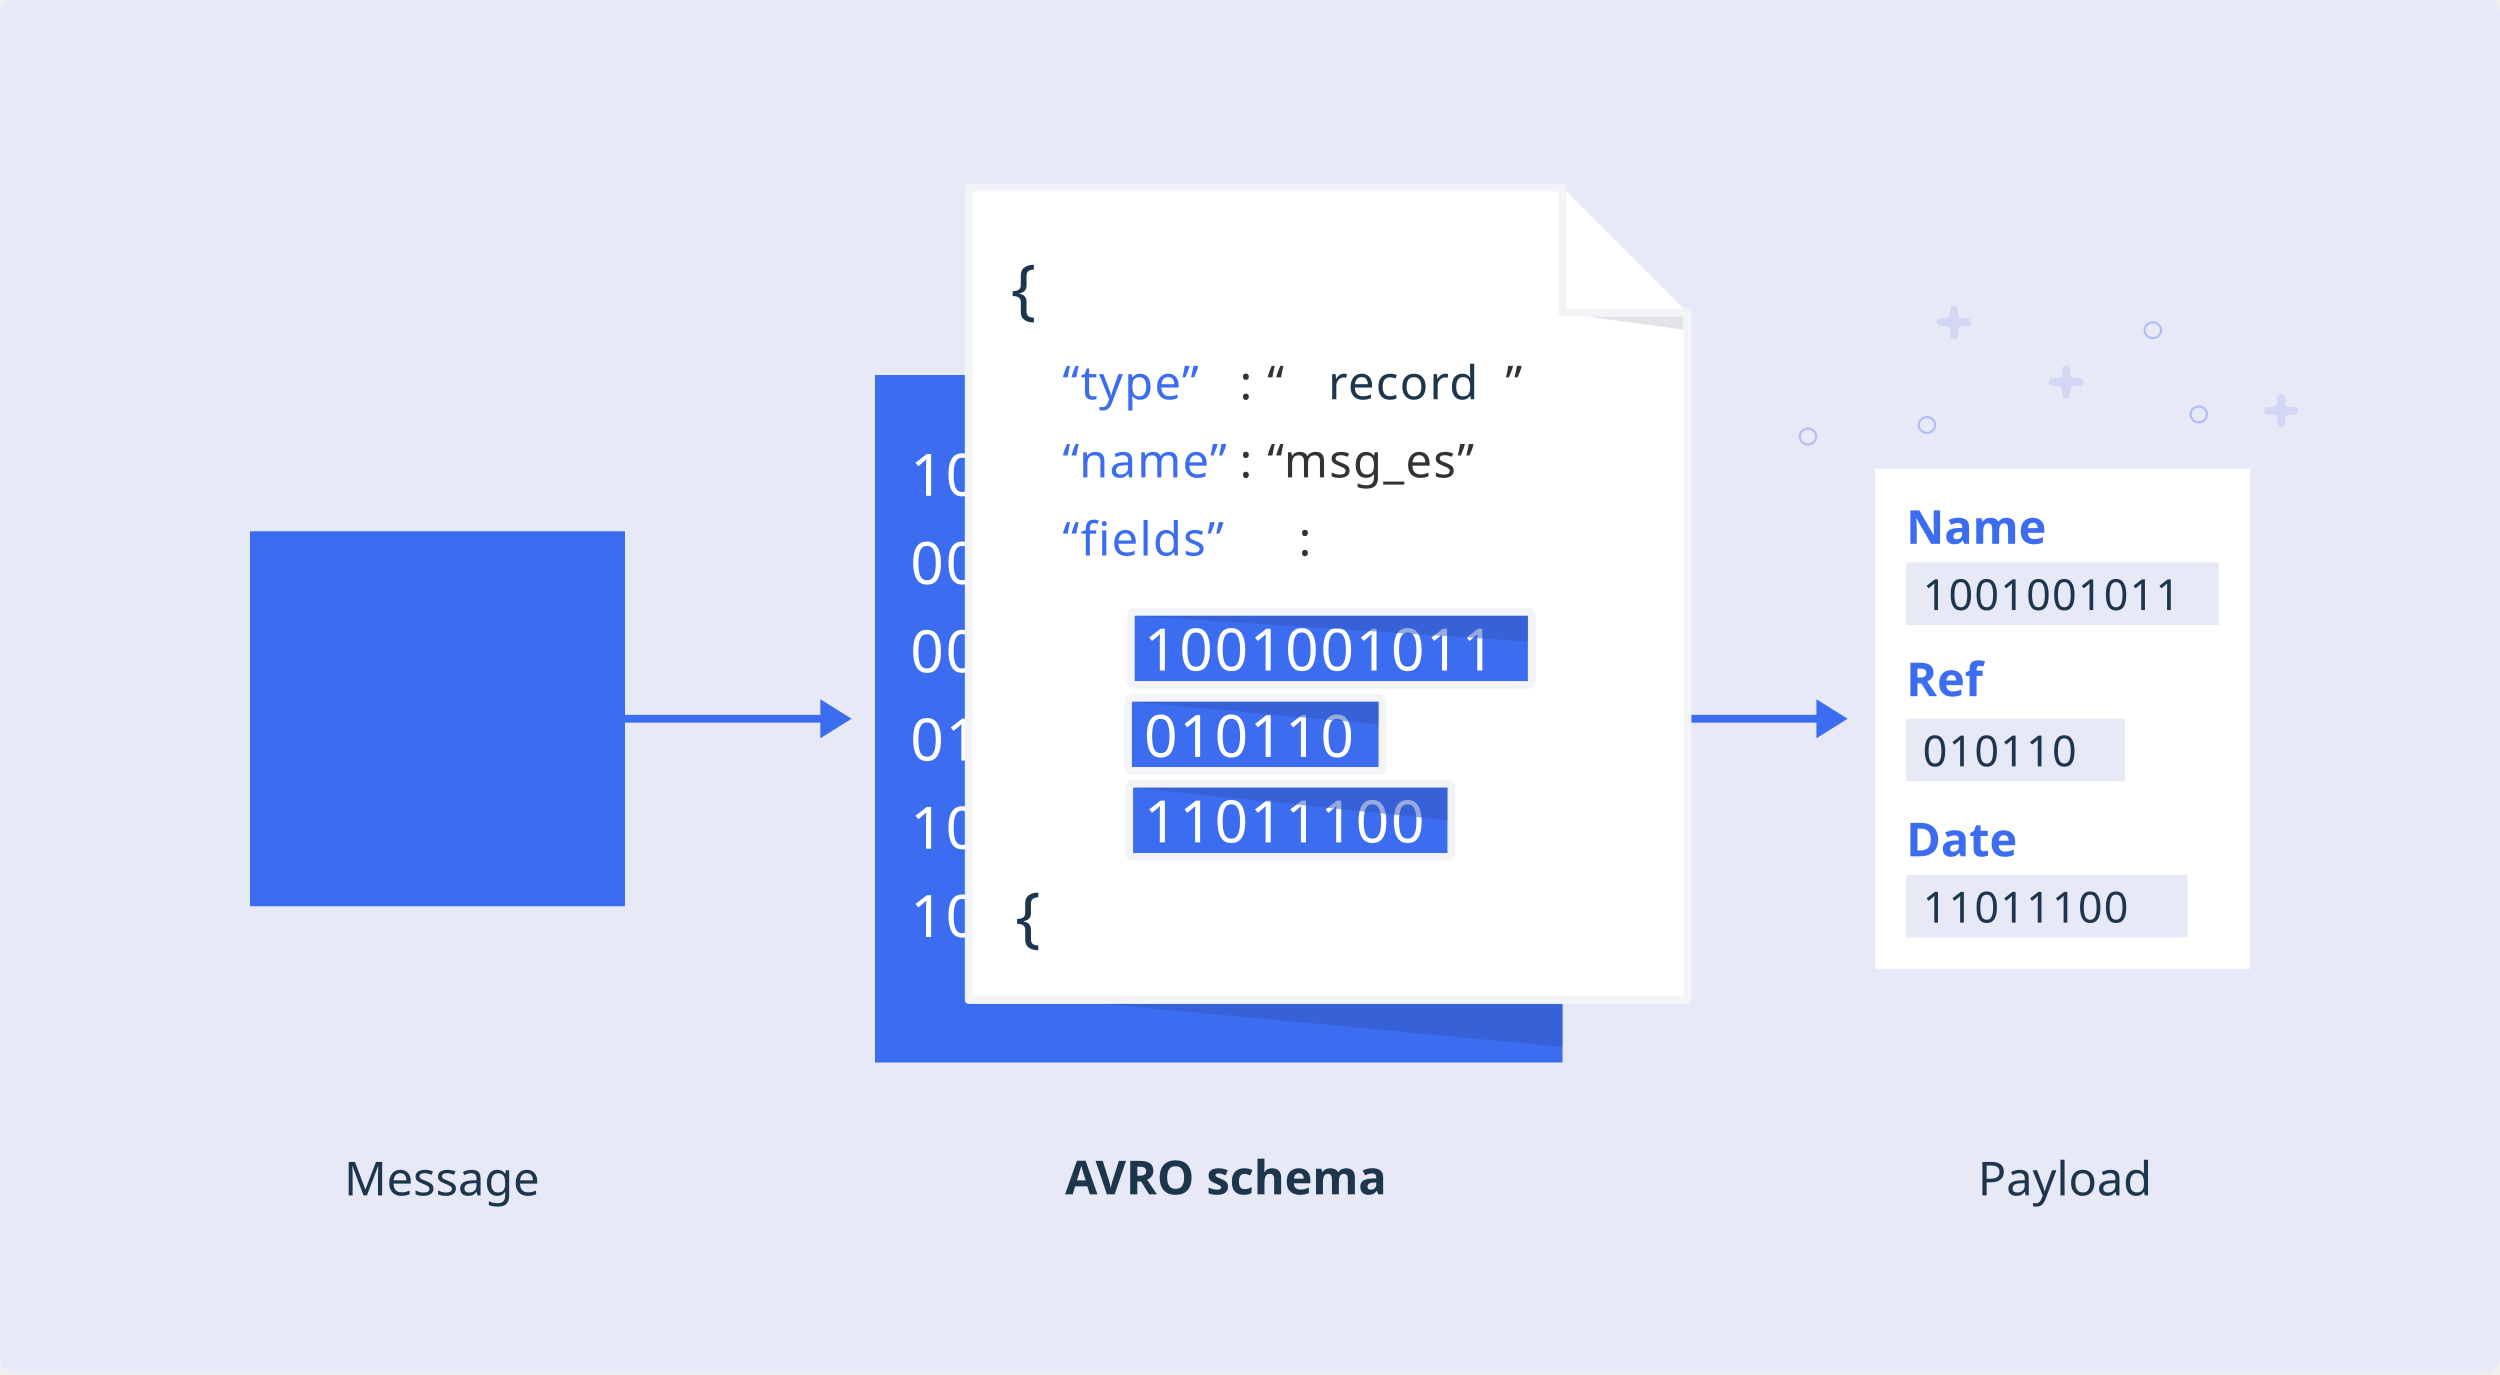
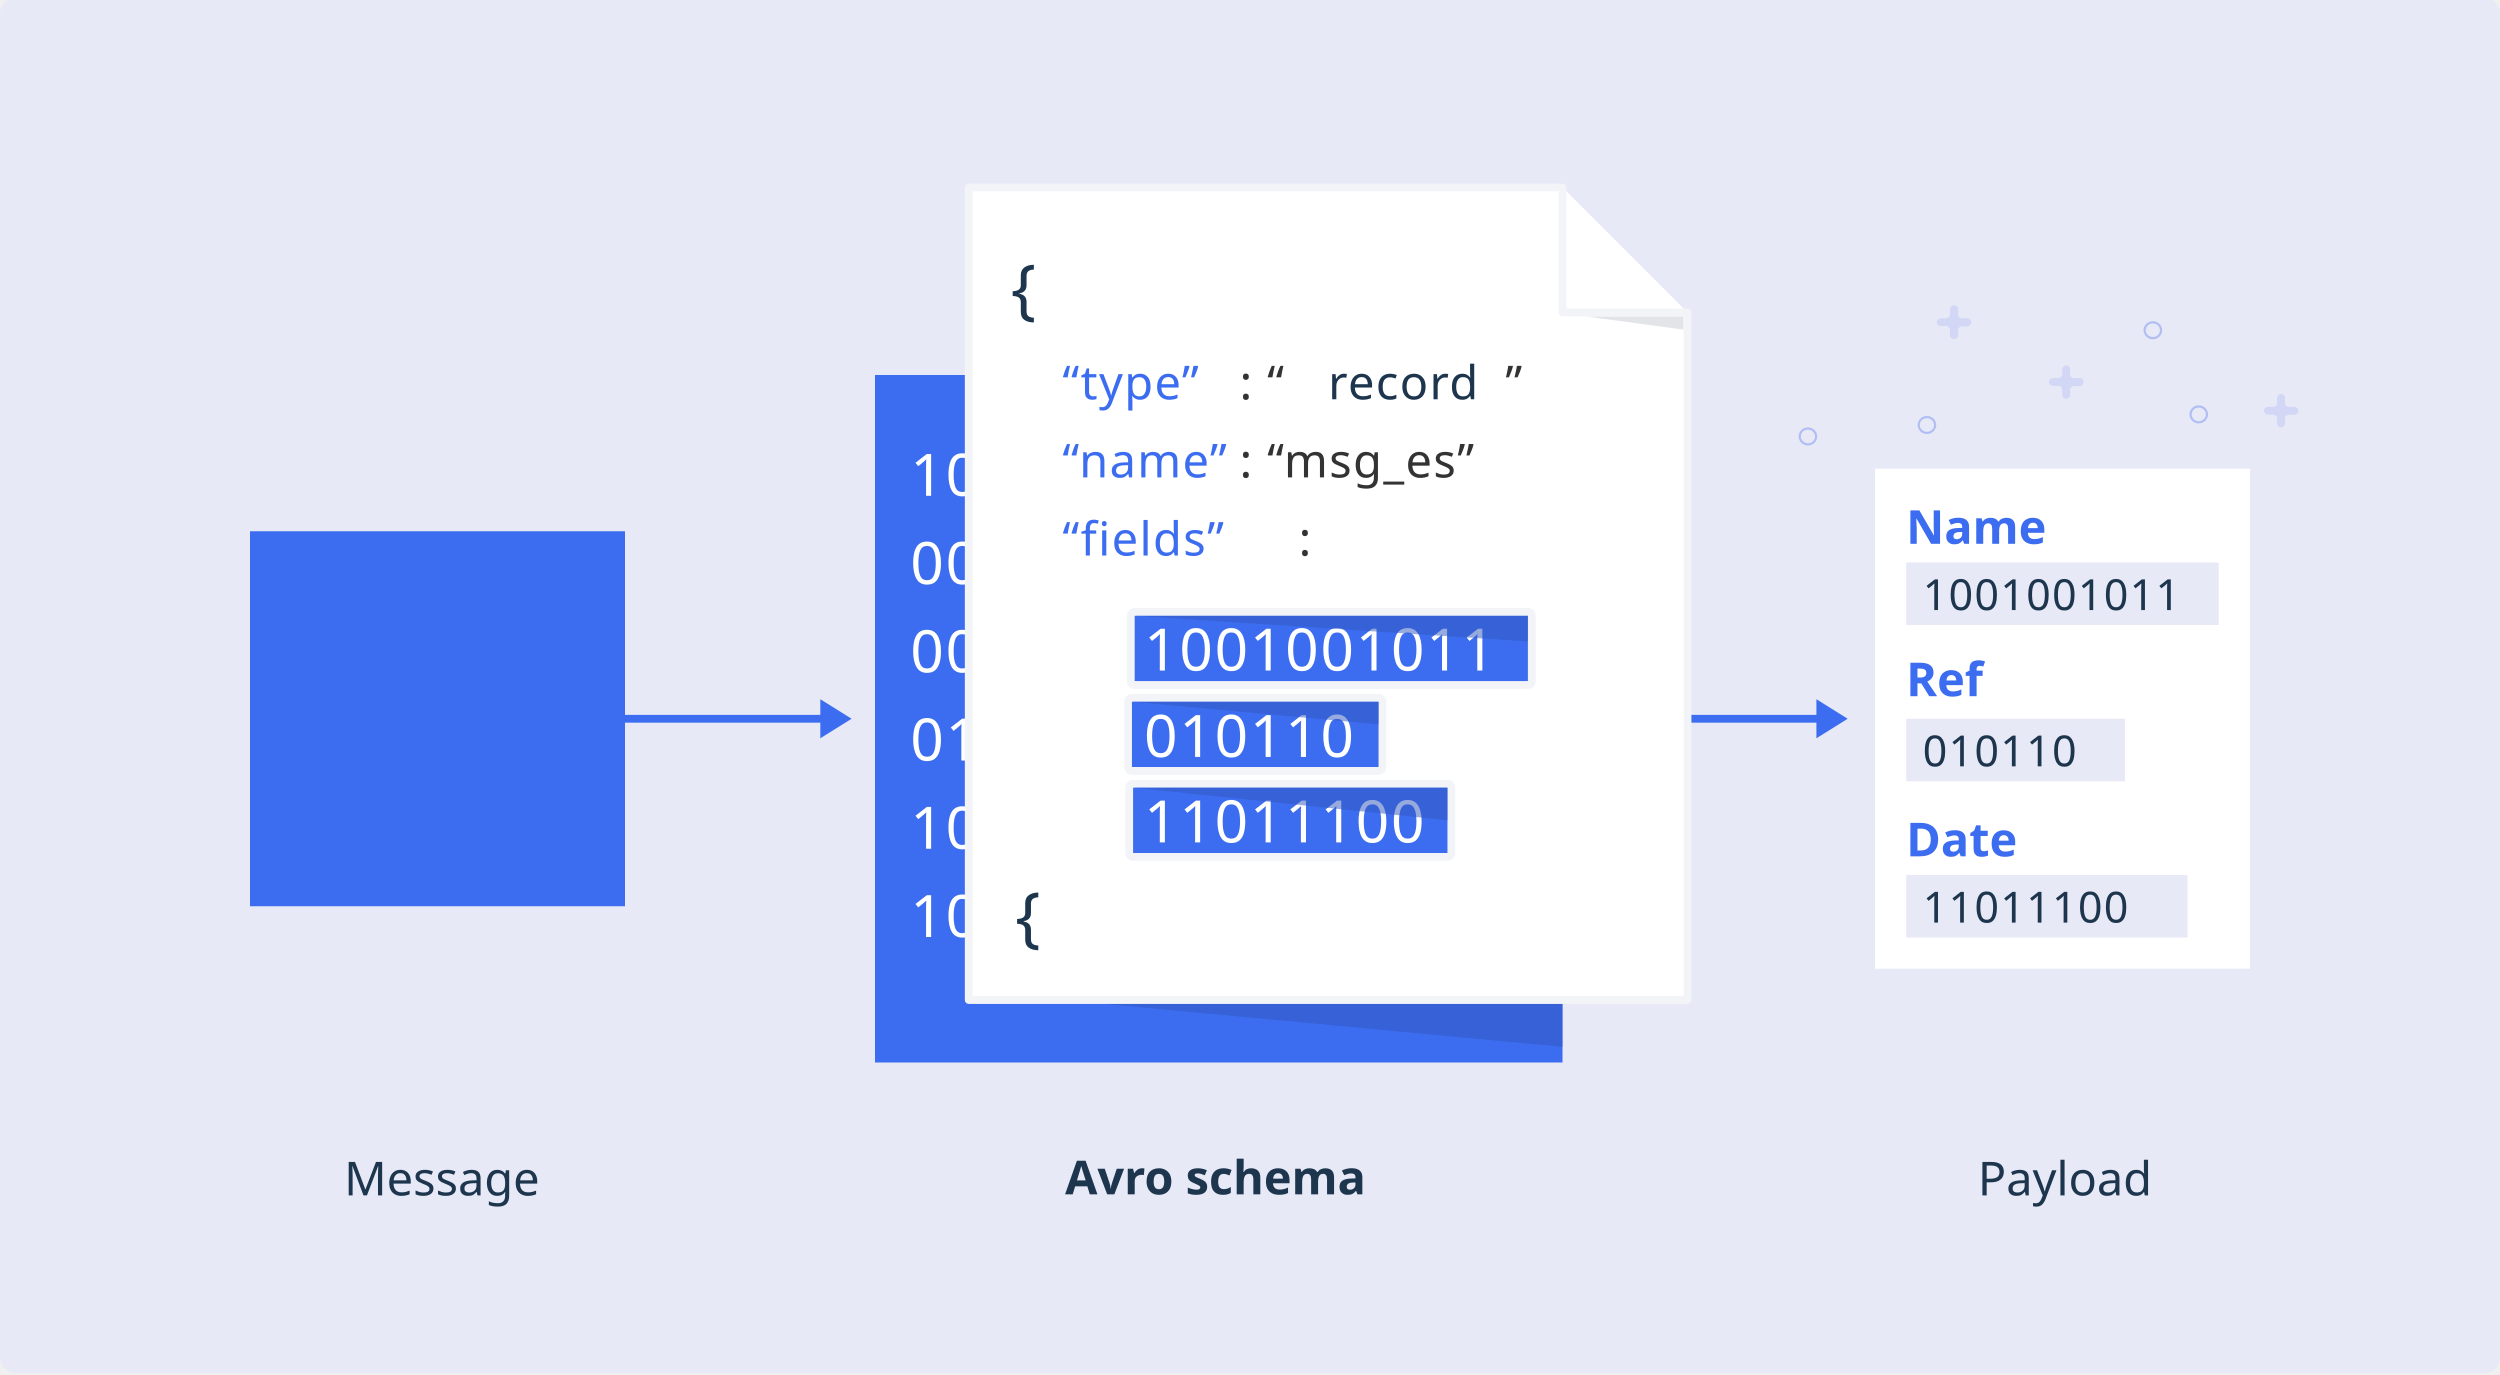
<svg xmlns="http://www.w3.org/2000/svg" width="640" height="352" viewBox="0 0 640 352">
  <defs>
    <style nonce="{{ styleNonce }}">
      .cls-1, .cls-18, .cls-4, .cls-9 {
        fill: none;
      }

      .cls-11, .cls-15, .cls-17, .cls-2, .cls-21, .cls-22, .cls-24 {
        fill: #1d364d;
      }

      .cls-2 {
        clip-rule: evenodd;
      }

      .cls-3 {
        fill: #e7e9f7;
      }

      .cls-4 {
        stroke: #b0bef3;
        stroke-miterlimit: 10;
        stroke-width: 0.56px;
      }

      .cls-5 {
        fill: #d1d7f4;
      }

      .cls-13, .cls-20, .cls-6 {
        fill: #3c6df0;
      }

      .cls-7 {
        font-size: 15px;
        letter-spacing: 0.03em;
      }

      .cls-7, .cls-8 {
        fill: #fff;
      }

      .cls-13, .cls-17, .cls-21, .cls-7 {
        font-family: IBMPlexMono, IBM Plex Mono;
      }

      .cls-9 {
        stroke: #3c6df0;
      }

      .cls-18, .cls-9 {
        stroke-linecap: round;
        stroke-linejoin: round;
        stroke-width: 2px;
      }

      .cls-10 {
        fill: #2f56bd;
        opacity: 0.5;
      }

      .cls-11, .cls-13, .cls-20, .cls-22 {
        font-size: 12px;
      }

      .cls-11 {
        font-family: IBMPlexSans, IBM Plex Sans;
      }

      .cls-12 {
        fill: #e2e4e8;
      }

      .cls-13 {
        letter-spacing: 0.03em;
      }

      .cls-14, .cls-16 {
        fill: #333;
      }

      .cls-16 {
        letter-spacing: 0.03em;
      }

      .cls-17 {
        font-size: 16.94px;
        letter-spacing: 0.03em;
      }

      .cls-18 {
        stroke: #f2f4f8;
      }

      .cls-19 {
        fill: #f2f4f8;
      }

      .cls-20, .cls-22 {
        font-family: IBMPlexSans-SemiBold, IBM Plex Sans;
        font-weight: 600;
      }

      .cls-21 {
        font-size: 11px;
        letter-spacing: 0.03em;
      }

      .cls-23 {
        clip-path: url(#clip-path);
      }

      .cls-24 {
        fill-rule: evenodd;
      }

      .cls-25 {
        clip-path: url(#clip-path-2);
      }
    </style>
    <clipPath id="clip-path">
      <path class="cls-1" d="M977.69,110a1.5,1.5,0,1,1,1.5-1.5A1.5,1.5,0,0,1,977.69,110Zm-6,0h-3v-3h3Zm-7.5-1.5a1.5,1.5,0,1,1-1.5-1.5A1.5,1.5,0,0,1,964.19,108.5ZM962.69,92h15v4.5h-15Zm15.75,13.6v-3.1a1.5,1.5,0,0,0-1.5-1.5h-6V98h6.75a1.5,1.5,0,0,0,1.5-1.5V92a1.5,1.5,0,0,0-1.5-1.5h-15a1.5,1.5,0,0,0-1.5,1.5v4.5a1.5,1.5,0,0,0,1.5,1.5h6.75v3h-6a1.5,1.5,0,0,0-1.5,1.5v3.1a3,3,0,1,0,1.5,0v-3.1h6v3h-2.25v6h6v-6h-2.25v-3h6v3.1a3,3,0,1,0,1.5,0ZM964.94,95a.75.75,0,1,0-.75-.75A.76.76,0,0,0,964.94,95Z" />
    </clipPath>
    <clipPath id="clip-path-2">
      <path class="cls-2" d="M977.69,110a1.5,1.5,0,1,1,1.5-1.5A1.5,1.5,0,0,1,977.69,110Zm-6,0h-3v-3h3Zm-7.5-1.5a1.5,1.5,0,1,1-1.5-1.5A1.5,1.5,0,0,1,964.19,108.5ZM962.69,92h15v4.5h-15Zm15.75,13.6v-3.1a1.5,1.5,0,0,0-1.5-1.5h-6V98h6.75a1.5,1.5,0,0,0,1.5-1.5V92a1.5,1.5,0,0,0-1.5-1.5h-15a1.5,1.5,0,0,0-1.5,1.5v4.5a1.5,1.5,0,0,0,1.5,1.5h6.75v3h-6a1.5,1.5,0,0,0-1.5,1.5v3.1a3,3,0,1,0,1.5,0v-3.1h6v3h-2.25v6h6v-6h-2.25v-3h6v3.1a3,3,0,1,0,1.5,0ZM964.94,95a.75.75,0,1,0-.75-.75A.76.76,0,0,0,964.94,95Z" />
    </clipPath>
  </defs>
  <g id="Layer_3" data-name="Layer 3">
    <rect class="cls-3" y="-0.48" width="640" height="352" rx="4" />
    <ellipse class="cls-4" cx="462.83" cy="111.73" rx="2.1" ry="2.03" />
    <ellipse class="cls-4" cx="493.29" cy="108.8" rx="2.1" ry="2.03" />
    <ellipse class="cls-4" cx="551.13" cy="84.54" rx="2.1" ry="2.03" />
    <ellipse class="cls-4" cx="562.88" cy="106.08" rx="2.1" ry="2.03" />
    <path class="cls-5" d="M503.58,81.49h-1.3a1,1,0,0,1-1-1V79.2a1,1,0,0,0-1.05-1h0a1,1,0,0,0-1.05,1v1.27a1,1,0,0,1-1.05,1h-1.3a1,1,0,0,0-1,1h0a1,1,0,0,0,1,1h1.3a1,1,0,0,1,1.05,1V85.8a1,1,0,0,0,1.05,1h0a1,1,0,0,0,1.05-1V84.53a1,1,0,0,1,1-1h1.3a1,1,0,0,0,1.05-1h0A1,1,0,0,0,503.58,81.49Z" />
    <path class="cls-5" d="M532.29,96.8H531a1,1,0,0,1-1.05-1V94.52a1,1,0,0,0-1-1h0a1,1,0,0,0-1,1v1.27a1,1,0,0,1-1.05,1h-1.31a1,1,0,0,0-1.05,1h0a1,1,0,0,0,1.05,1h1.31a1,1,0,0,1,1.05,1v1.27a1,1,0,0,0,1,1h0a1,1,0,0,0,1-1V99.84a1,1,0,0,1,1.05-1h1.31a1,1,0,0,0,1.05-1h0A1,1,0,0,0,532.29,96.8Z" />
    <path class="cls-5" d="M587.29,104.15H586a1,1,0,0,1-1.05-1v-1.27a1,1,0,0,0-1-1h0a1,1,0,0,0-1,1v1.27a1,1,0,0,1-1.05,1h-1.31a1,1,0,0,0-1,1h0a1,1,0,0,0,1,1h1.31a1,1,0,0,1,1.05,1v1.27a1,1,0,0,0,1,1h0a1,1,0,0,0,1-1v-1.27a1,1,0,0,1,1.05-1h1.31a1,1,0,0,0,1.05-1h0A1,1,0,0,0,587.29,104.15Z" />
  </g>
  <g id="Layer_5" data-name="Layer 5">
    <rect class="cls-6" x="224" y="96" width="176" height="176" />
    <text class="cls-7" transform="translate(233.04 104.33)">
      <tspan x="0" y="22.59">101101101001000</tspan>
      <tspan x="0" y="45.18">000101011101100</tspan>
      <tspan x="0" y="67.77">001011101000110</tspan>
      <tspan x="0" y="90.36">010101110010011</tspan>
      <tspan x="0" y="112.95">101000110111101</tspan>
      <tspan x="0" y="135.54">10111000100001</tspan>
    </text>
  </g>
  <g id="Layer_1" data-name="Layer 1">
    <rect class="cls-8" x="480" y="120" width="96" height="128" />
    <g>
      <path class="cls-9" d="M358,184H468" />
      <polygon class="cls-6" points="473 184 465 179 465 189 473 184" />
    </g>
    <path class="cls-10" d="M400,268V256H272.07Z" />
    <rect class="cls-6" x="64" y="136" width="96" height="96" />
    <path class="cls-8" d="M400,48H248V256H432V80Z" />
    <text class="cls-11" transform="translate(88.11 306.02)">Message</text>
    <text class="cls-11" transform="translate(506.34 306.02)">Payload</text>
    <polygon class="cls-12" points="405.93 81 431 84.39 431 81 405.93 81" />
    <g>
      <text class="cls-13" transform="translate(271.98 102.22)">“type”<tspan class="cls-14" x="45.36" y="0">: “</tspan>
        <tspan class="cls-15" x="68.04" y="0">record</tspan>
        <tspan class="cls-16" x="113.4" y="0">”</tspan>
        <tspan x="0" y="20">“name”</tspan>
        <tspan class="cls-14" x="45.36" y="20">: “msg_es”</tspan>
        <tspan x="0" y="40">“fields”</tspan>
        <tspan class="cls-14" x="60.48" y="40">: </tspan>
      </text>
      <text class="cls-17" transform="translate(258.78 79.88)">{</text>
      <text class="cls-17" transform="translate(259.91 240.59)">{</text>
      <polygon class="cls-18" points="432 256 248 256 248 48 400 48 400 80 432 80 432 256" />
    </g>
    <g>
      <rect class="cls-6" x="289.48" y="156.64" width="102.66" height="18.71" rx="1" />
      <path class="cls-19" d="M391.14,157.64v16.72H290.48V157.64H391.14m0-2H290.48a2,2,0,0,0-2,2v16.72a2,2,0,0,0,2,2H391.14a2,2,0,0,0,2-2V157.64a2,2,0,0,0-2-2Z" />
    </g>
    <text class="cls-7" transform="translate(292.88 171.66)">1001001011</text>
    <g>
      <rect class="cls-6" x="288.78" y="178.64" width="65.12" height="18.71" rx="1" />
      <path class="cls-19" d="M352.91,179.64v16.72H289.78V179.64h63.13m0-2H289.78a2,2,0,0,0-2,2v16.72a2,2,0,0,0,2,2h63.13a2,2,0,0,0,2-2V179.64a2,2,0,0,0-2-2Z" />
    </g>
    <g>
      <rect class="cls-6" x="289.07" y="200.64" width="82.48" height="18.71" rx="1" />
      <path class="cls-19" d="M370.55,201.64v16.72H290.07V201.64h80.48m0-2H290.07a2,2,0,0,0-2,2v16.72a2,2,0,0,0,2,2h80.48a2,2,0,0,0,2-2V201.64a2,2,0,0,0-2-2Z" />
    </g>
    <text class="cls-7" transform="translate(292.88 193.78)">010110</text>
    <text class="cls-7" transform="translate(292.88 215.66)">11011100</text>
    <polyline class="cls-10" points="290.48 157.64 391.14 164.21 391.14 157.64" />
    <polyline class="cls-10" points="289.79 179.64 352.91 185.45 352.91 179.64" />
    <polyline class="cls-10" points="290.07 201.64 370.55 210 370.55 201.64" />
    <path class="cls-9" d="M103,184H213" />
    <polygon class="cls-6" points="218 184 210 179 210 189 218 184" />
    <text class="cls-20" transform="translate(487.98 139.22)">Name</text>
    <g>
      <rect class="cls-3" x="488" y="144" width="80" height="16" />
      <text class="cls-21" transform="translate(492.22 156.18)">1001001011</text>
    </g>
    <text class="cls-20" transform="translate(487.98 178.22)">Ref</text>
    <g>
      <rect class="cls-3" x="488" y="184" width="56" height="16" />
      <text class="cls-21" transform="translate(492.22 196.18)">010110</text>
    </g>
    <text class="cls-20" transform="translate(487.98 219.22)">Date</text>
    <g>
      <rect class="cls-3" x="488" y="224" width="72" height="16" />
      <text class="cls-21" transform="translate(492.22 236.18)">11011100</text>
    </g>
-     <text class="cls-22" transform="translate(272.66 305.75)">AVRO schema</text>
+     <text class="cls-22" transform="translate(272.66 305.75)">Avro schema</text>
    <g>
      <path class="cls-24" d="M977.69,110a1.5,1.5,0,1,1,1.5-1.5A1.5,1.5,0,0,1,977.69,110Zm-6,0h-3v-3h3Zm-7.5-1.5a1.5,1.5,0,1,1-1.5-1.5A1.5,1.5,0,0,1,964.19,108.5ZM962.69,92h15v4.5h-15Zm15.75,13.6v-3.1a1.5,1.5,0,0,0-1.5-1.5h-6V98h6.75a1.5,1.5,0,0,0,1.5-1.5V92a1.5,1.5,0,0,0-1.5-1.5h-15a1.5,1.5,0,0,0-1.5,1.5v4.5a1.5,1.5,0,0,0,1.5,1.5h6.75v3h-6a1.5,1.5,0,0,0-1.5,1.5v3.1a3,3,0,1,0,1.5,0v-3.1h6v3h-2.25v6h6v-6h-2.25v-3h6v3.1a3,3,0,1,0,1.5,0ZM964.94,95a.75.75,0,1,0-.75-.75A.76.76,0,0,0,964.94,95Z" />
      <g class="cls-25">
        <rect class="cls-15" x="-179.81" y="-608" width="1440" height="1027" />
      </g>
    </g>
  </g>
</svg>
